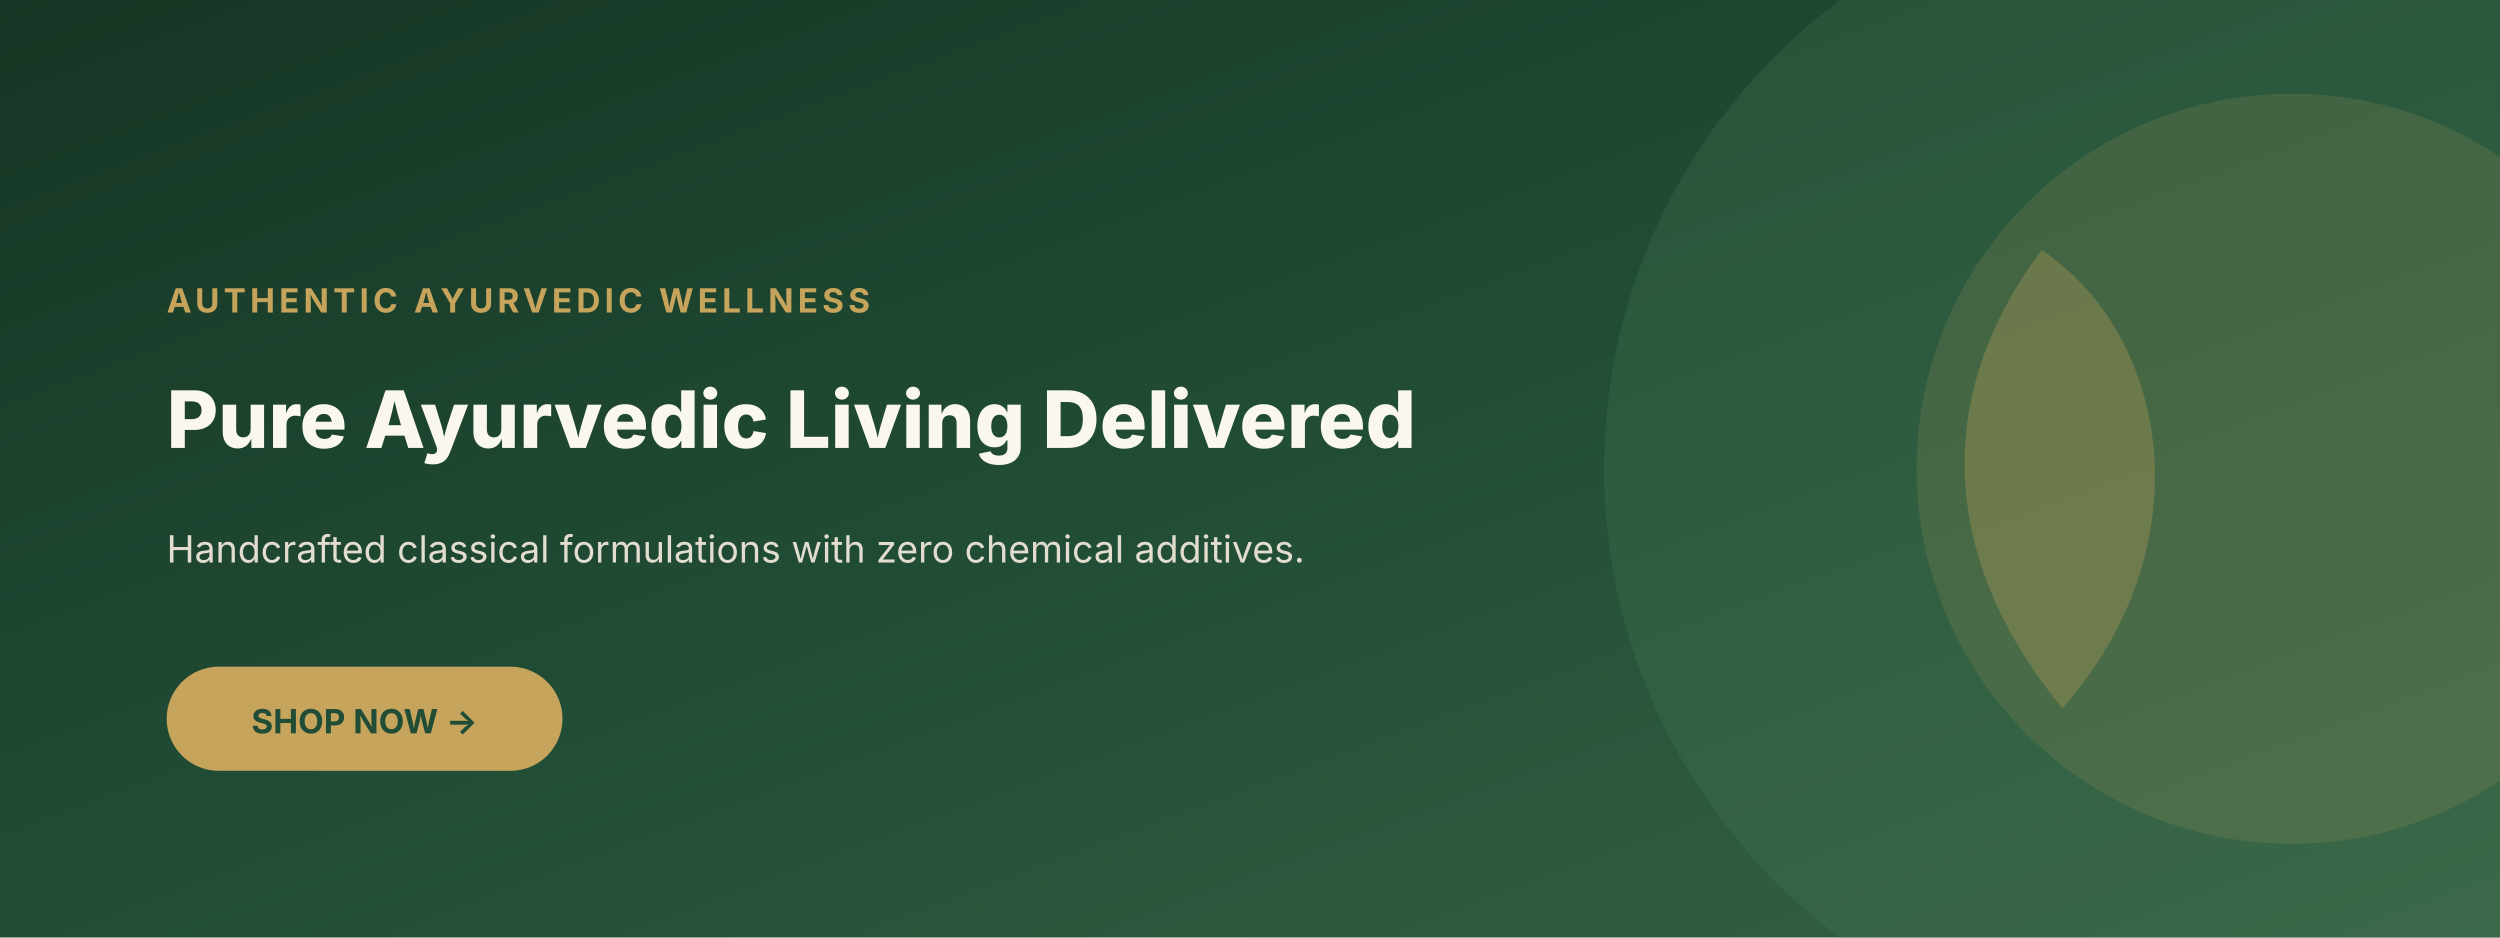
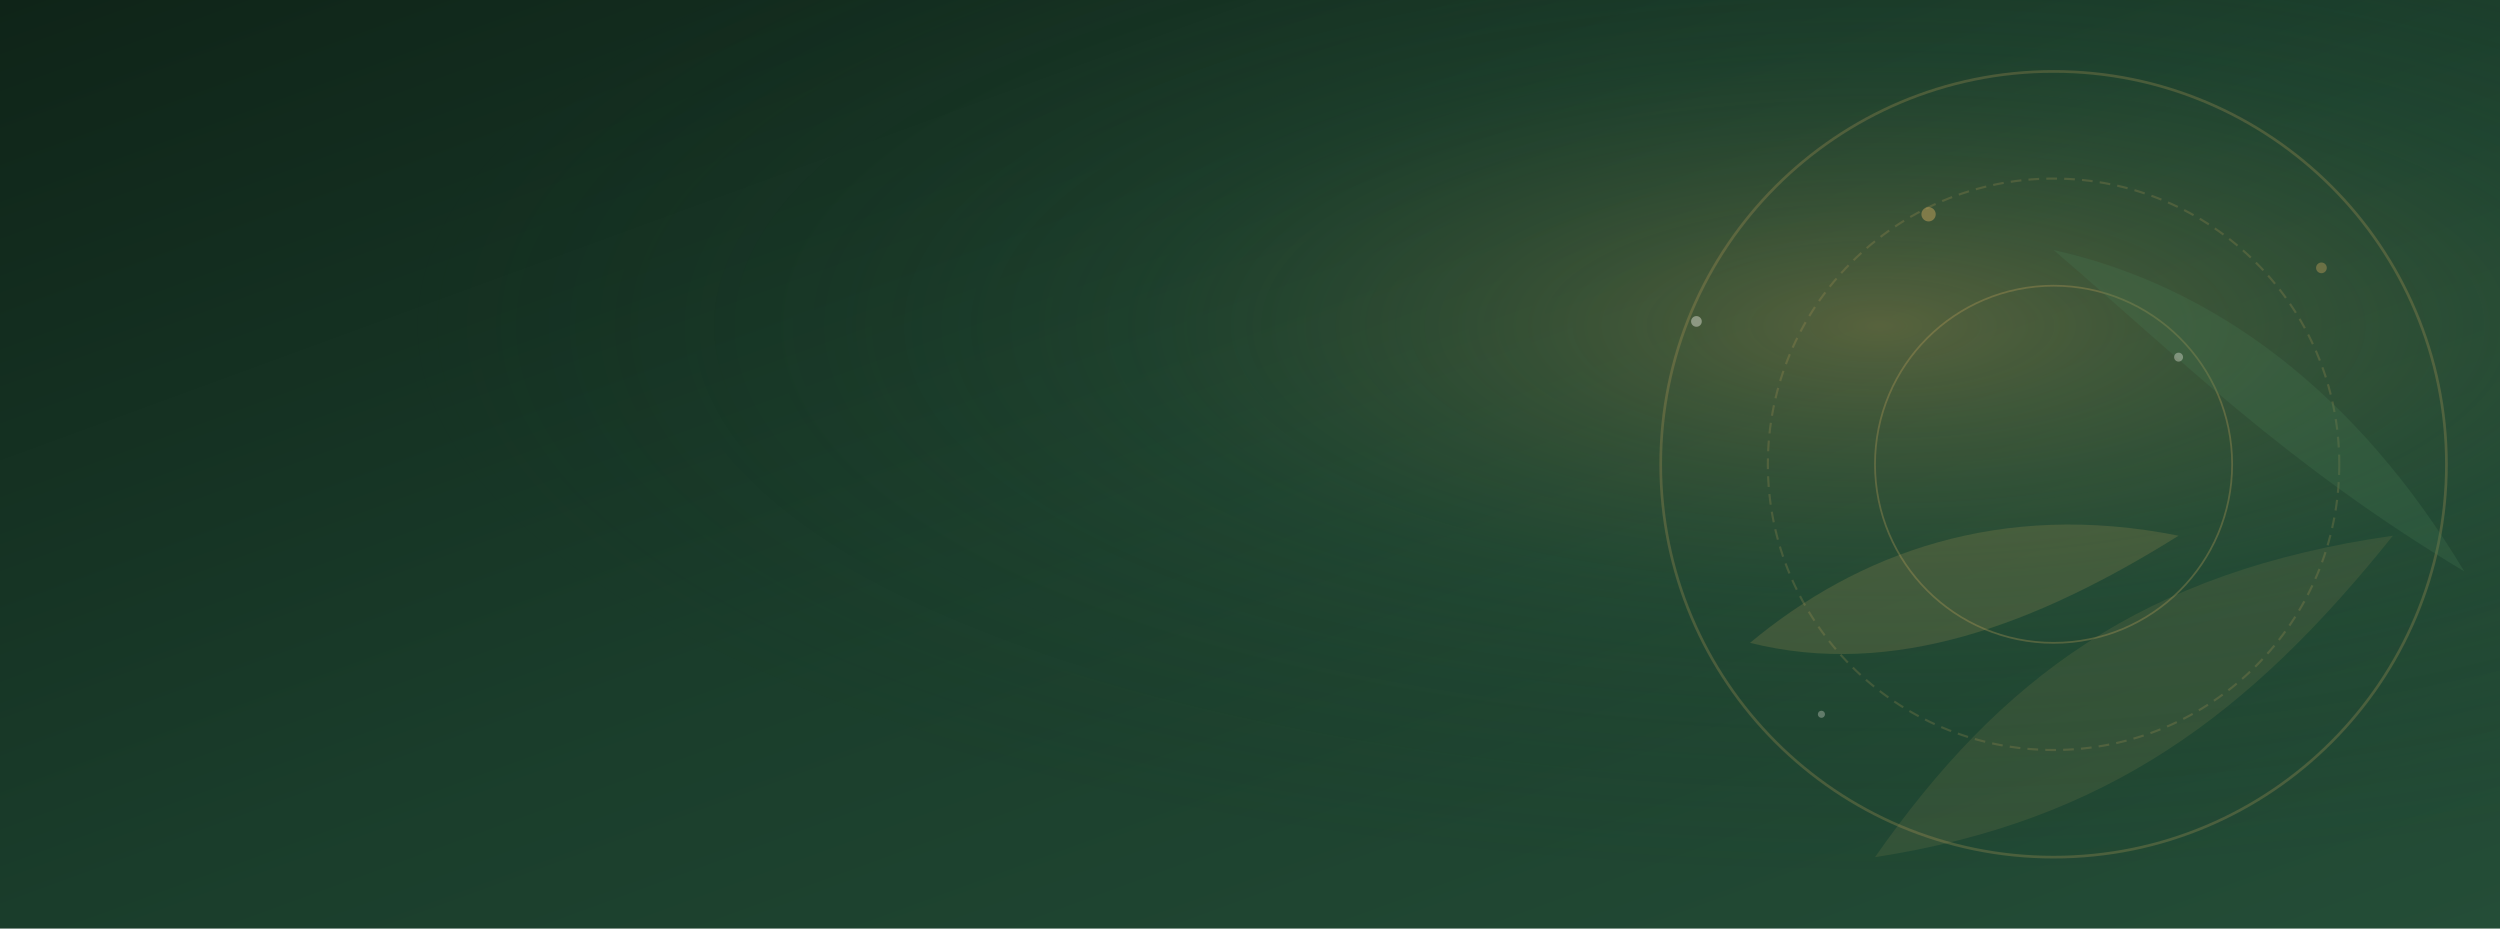
- <svg xmlns="http://www.w3.org/2000/svg" viewBox="0 0 1200 450" width="1200" height="450">
+ <svg xmlns="http://www.w3.org/2000/svg" viewBox="0 0 1400 520" width="1400" height="520">
  <defs>
-     <linearGradient id="bgG" x1="0%" y1="0%" x2="100%" y2="100%">
-       <stop offset="0%" stop-color="#163524" />
-       <stop offset="50%" stop-color="#214D36" />
-       <stop offset="100%" stop-color="#366345" />
+     <radialGradient id="sunGlow" cx="75%" cy="35%" r="60%">
+       <stop offset="0%" stop-color="#C6A45C" stop-opacity="0.35" />
+       <stop offset="50%" stop-color="#3d6b49" stop-opacity="0.15" />
+       <stop offset="100%" stop-color="#142E20" stop-opacity="0" />
+     </radialGradient>
+     <linearGradient id="forestBase" x1="0%" y1="0%" x2="100%" y2="100%">
+       <stop offset="0%" stop-color="#0f2418" />
+       <stop offset="50%" stop-color="#1a3d2b" />
+       <stop offset="100%" stop-color="#244d37" />
    </linearGradient>
  </defs>
-   <rect width="1200" height="450" fill="url(#bgG)" />
-   <circle cx="1050" cy="225" r="280" fill="#477A52" opacity="0.25" />
-   <circle cx="1100" cy="225" r="180" fill="#C6A45C" opacity="0.15" />
-   <path d="M 980 120 C 1040 160 1060 260 990 340 C 940 280 920 200 980 120 Z" fill="#C6A45C" opacity="0.3" />
-   <text x="80" y="150" font-family="Inter, sans-serif" font-size="16" font-weight="700" fill="#C6A45C" letter-spacing="2">AUTHENTIC AYURVEDIC WELLNESS</text>
-   <text x="80" y="215" font-family="Inter, sans-serif" font-size="38" font-weight="800" fill="#FAF7EF">Pure Ayurvedic Living Delivered</text>
-   <text x="80" y="270" font-family="Inter, sans-serif" font-size="18" fill="#e2ddcf">Handcrafted classical formulations with zero chemical additives.</text>
-   <rect x="80" y="320" width="190" height="50" rx="25" fill="#C6A45C" />
-   <text x="175" y="352" font-family="Inter, sans-serif" font-size="16" font-weight="700" fill="#214D36" text-anchor="middle">SHOP NOW →</text>
+   <rect width="1400" height="520" fill="url(#forestBase)" />
+   <rect width="1400" height="520" fill="url(#sunGlow)" />
+   <circle cx="1150" cy="260" r="220" fill="none" stroke="#C6A45C" stroke-width="1.5" opacity="0.25" />
+   <circle cx="1150" cy="260" r="160" fill="none" stroke="#C6A45C" stroke-width="1.2" stroke-dasharray="6,4" opacity="0.2" />
+   <circle cx="1150" cy="260" r="100" fill="none" stroke="#C6A45C" stroke-width="1" opacity="0.3" />
+   <path d="M 1050 480 C 1120 380 1200 320 1340 300 C 1260 400 1180 460 1050 480 Z" fill="#C6A45C" opacity="0.12" />
+   <path d="M 1150 140 C 1220 200 1280 260 1380 320 C 1320 220 1240 160 1150 140 Z" fill="#477A52" opacity="0.25" />
+   <path d="M 980 360 C 1040 310 1120 280 1220 300 C 1140 350 1060 380 980 360 Z" fill="#C6A45C" opacity="0.18" />
+   <circle cx="950" cy="180" r="3" fill="#FAF7EF" opacity="0.4" />
+   <circle cx="1080" cy="120" r="4" fill="#C6A45C" opacity="0.5" />
+   <circle cx="1220" cy="200" r="2.5" fill="#FAF7EF" opacity="0.35" />
+   <circle cx="1300" cy="150" r="3" fill="#C6A45C" opacity="0.4" />
+   <circle cx="1020" cy="400" r="2" fill="#FAF7EF" opacity="0.3" />
</svg>
